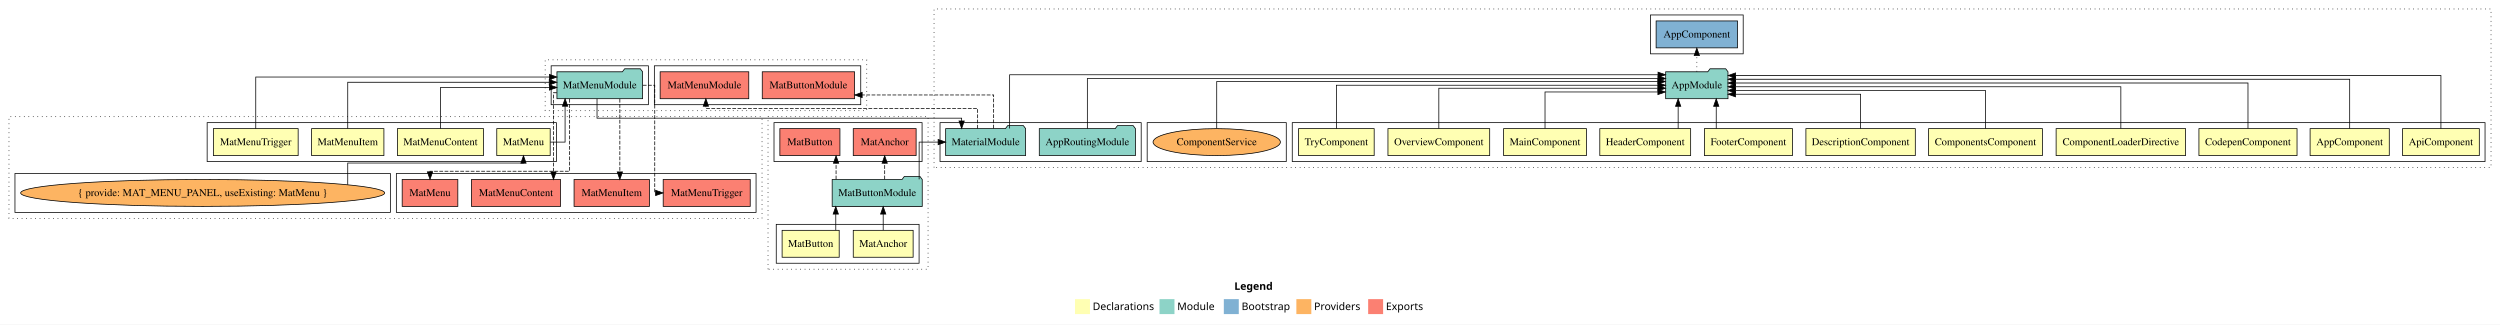
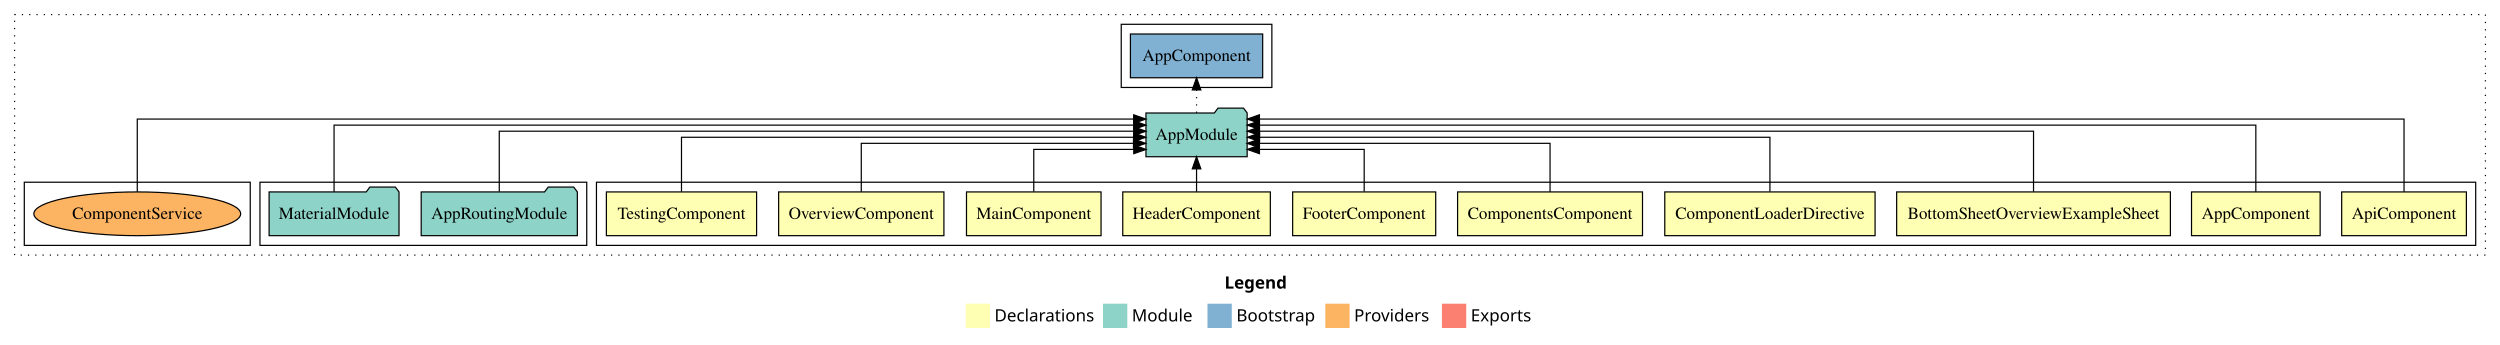
- <svg xmlns="http://www.w3.org/2000/svg" width="3343pt" height="434pt" viewBox="0.00 0.00 3343.00 434.00">
-   <g id="graph0" class="graph" transform="scale(1 1) rotate(0) translate(4 430)">
-     <polygon fill="#ffffff" stroke="transparent" points="-4,4 -4,-430 3339,-430 3339,4 -4,4" />
-     <text text-anchor="start" x="1646.509" y="-42.4" font-family="sans-serif" font-weight="bold" font-size="14.00" fill="#000000">Legend</text>
-     <polygon fill="#ffffb3" stroke="transparent" points="1433.5,-10 1433.5,-30 1453.5,-30 1453.5,-10 1433.5,-10" />
-     <text text-anchor="start" x="1457.129" y="-15.4" font-family="sans-serif" font-size="14.00" fill="#000000">  Declarations</text>
-     <polygon fill="#8dd3c7" stroke="transparent" points="1546.5,-10 1546.5,-30 1566.5,-30 1566.5,-10 1546.5,-10" />
-     <text text-anchor="start" x="1570.225" y="-15.4" font-family="sans-serif" font-size="14.00" fill="#000000">  Module</text>
-     <polygon fill="#80b1d3" stroke="transparent" points="1632.5,-10 1632.5,-30 1652.5,-30 1652.5,-10 1632.5,-10" />
-     <text text-anchor="start" x="1656.281" y="-15.4" font-family="sans-serif" font-size="14.00" fill="#000000">  Bootstrap</text>
-     <polygon fill="#fdb462" stroke="transparent" points="1729.5,-10 1729.5,-30 1749.5,-30 1749.5,-10 1729.5,-10" />
-     <text text-anchor="start" x="1753.173" y="-15.4" font-family="sans-serif" font-size="14.00" fill="#000000">  Providers</text>
-     <polygon fill="#fb8072" stroke="transparent" points="1825.5,-10 1825.5,-30 1845.5,-30 1845.5,-10 1825.5,-10" />
-     <text text-anchor="start" x="1849.226" y="-15.4" font-family="sans-serif" font-size="14.00" fill="#000000">  Exports</text>
+ <svg xmlns="http://www.w3.org/2000/svg" width="2058pt" height="284pt" viewBox="0.00 0.00 2058.00 284.00">
+   <g id="graph0" class="graph" transform="scale(1 1) rotate(0) translate(4 280)">
+     <polygon fill="#ffffff" stroke="transparent" points="-4,4 -4,-280 2054,-280 2054,4 -4,4" />
+     <text text-anchor="start" x="1004.009" y="-42.4" font-family="sans-serif" font-weight="bold" font-size="14.00" fill="#000000">Legend</text>
+     <polygon fill="#ffffb3" stroke="transparent" points="791,-10 791,-30 811,-30 811,-10 791,-10" />
+     <text text-anchor="start" x="814.629" y="-15.4" font-family="sans-serif" font-size="14.00" fill="#000000">  Declarations</text>
+     <polygon fill="#8dd3c7" stroke="transparent" points="904,-10 904,-30 924,-30 924,-10 904,-10" />
+     <text text-anchor="start" x="927.725" y="-15.4" font-family="sans-serif" font-size="14.00" fill="#000000">  Module</text>
+     <polygon fill="#80b1d3" stroke="transparent" points="990,-10 990,-30 1010,-30 1010,-10 990,-10" />
+     <text text-anchor="start" x="1013.781" y="-15.4" font-family="sans-serif" font-size="14.00" fill="#000000">  Bootstrap</text>
+     <polygon fill="#fdb462" stroke="transparent" points="1087,-10 1087,-30 1107,-30 1107,-10 1087,-10" />
+     <text text-anchor="start" x="1110.673" y="-15.4" font-family="sans-serif" font-size="14.00" fill="#000000">  Providers</text>
+     <polygon fill="#fb8072" stroke="transparent" points="1183,-10 1183,-30 1203,-30 1203,-10 1183,-10" />
+     <text text-anchor="start" x="1206.726" y="-15.4" font-family="sans-serif" font-size="14.00" fill="#000000">  Exports</text>
    <g id="clust1" class="cluster">
-       <polygon fill="none" stroke="#000000" stroke-dasharray="1,5" points="1245,-206 1245,-418 3327,-418 3327,-206 1245,-206" />
+       <polygon fill="none" stroke="#000000" stroke-dasharray="1,5" points="8,-70 8,-268 2042,-268 2042,-70 8,-70" />
    </g>
    <g id="clust2" class="cluster">
-       <polygon fill="none" stroke="#000000" points="1724,-214 1724,-266 3319,-266 3319,-214 1724,-214" />
+       <polygon fill="none" stroke="#000000" points="487,-78 487,-130 2034,-130 2034,-78 487,-78" />
    </g>
-     <g id="clust14" class="cluster">
-       <polygon fill="none" stroke="#000000" points="1253,-214 1253,-266 1522,-266 1522,-214 1253,-214" />
+     <g id="clust13" class="cluster">
+       <polygon fill="none" stroke="#000000" points="210,-78 210,-130 479,-130 479,-78 210,-78" />
+     </g>
+     <g id="clust15" class="cluster">
+       <polygon fill="none" stroke="#000000" points="919,-208 919,-260 1043,-260 1043,-208 919,-208" />
    </g>
    <g id="clust16" class="cluster">
-       <polygon fill="none" stroke="#000000" points="2203,-358 2203,-410 2327,-410 2327,-358 2203,-358" />
-     </g>
-     <g id="clust17" class="cluster">
-       <polygon fill="none" stroke="#000000" points="1530,-214 1530,-266 1716,-266 1716,-214 1530,-214" />
-     </g>
-     <g id="clust24" class="cluster">
-       <polygon fill="none" stroke="#000000" stroke-dasharray="1,5" points="1023,-70 1023,-274 1237,-274 1237,-70 1023,-70" />
-     </g>
-     <g id="clust25" class="cluster">
-       <polygon fill="none" stroke="#000000" points="1034,-78 1034,-130 1225,-130 1225,-78 1034,-78" />
-     </g>
-     <g id="clust29" class="cluster">
-       <polygon fill="none" stroke="#000000" points="1031,-214 1031,-266 1229,-266 1229,-214 1031,-214" />
-     </g>
-     <g id="clust32" class="cluster">
-       <polygon fill="none" stroke="#000000" stroke-dasharray="1,5" points="725,-282 725,-350 1155,-350 1155,-282 725,-282" />
-     </g>
-     <g id="clust34" class="cluster">
-       <polygon fill="none" stroke="#000000" points="733,-290 733,-342 863,-342 863,-290 733,-290" />
-     </g>
-     <g id="clust35" class="cluster">
-       <polygon fill="none" stroke="#000000" points="871,-290 871,-342 1147,-342 1147,-290 871,-290" />
-     </g>
-     <g id="clust38" class="cluster">
-       <polygon fill="none" stroke="#000000" stroke-dasharray="1,5" points="8,-138 8,-274 1015,-274 1015,-138 8,-138" />
-     </g>
-     <g id="clust39" class="cluster">
-       <polygon fill="none" stroke="#000000" points="273,-214 273,-266 740,-266 740,-214 273,-214" />
-     </g>
-     <g id="clust40" class="cluster">
-       <polygon fill="none" stroke="#000000" points="16,-146 16,-198 518,-198 518,-146 16,-146" />
-     </g>
-     <g id="clust45" class="cluster">
-       <polygon fill="none" stroke="#000000" points="526,-146 526,-198 1007,-198 1007,-146 526,-146" />
+       <polygon fill="none" stroke="#000000" points="16,-78 16,-130 202,-130 202,-78 16,-78" />
    </g>
    <g id="node1" class="node">
-       <polygon fill="#ffffb3" stroke="#000000" points="3311.33,-258 3208.67,-258 3208.67,-222 3311.33,-222 3311.33,-258" />
-       <text text-anchor="middle" x="3260" y="-235.8" font-family="Times,serif" font-size="14.00" fill="#000000">ApiComponent</text>
+       <polygon fill="#ffffb3" stroke="#000000" points="2026.33,-122 1923.67,-122 1923.67,-86 2026.33,-86 2026.33,-122" />
+       <text text-anchor="middle" x="1975" y="-99.8" font-family="Times,serif" font-size="14.00" fill="#000000">ApiComponent</text>
+     </g>
+     <g id="node11" class="node">
+       <polygon fill="#8dd3c7" stroke="#000000" points="1022.657,-187 1019.657,-191 998.657,-191 995.657,-187 939.343,-187 939.343,-151 1022.657,-151 1022.657,-187" />
+       <text text-anchor="middle" x="981" y="-164.8" font-family="Times,serif" font-size="14.00" fill="#000000">AppModule</text>
+     </g>
+     <g id="edge1" class="edge">
+       <path fill="none" stroke="#000000" d="M1975,-122.091C1975,-145.133 1975,-182 1975,-182 1975,-182 1032.76,-182 1032.76,-182" />
+       <polygon fill="#000000" stroke="#000000" points="1032.76,-178.5 1022.76,-182 1032.76,-185.5 1032.76,-178.5" />
+     </g>
+     <g id="node2" class="node">
+       <polygon fill="#ffffb3" stroke="#000000" points="1905.94,-122 1800.06,-122 1800.06,-86 1905.94,-86 1905.94,-122" />
+       <text text-anchor="middle" x="1853" y="-99.8" font-family="Times,serif" font-size="14.00" fill="#000000">AppComponent</text>
+     </g>
+     <g id="edge2" class="edge">
+       <path fill="none" stroke="#000000" d="M1853,-122.045C1853,-143.662 1853,-177 1853,-177 1853,-177 1032.765,-177 1032.765,-177" />
+       <polygon fill="#000000" stroke="#000000" points="1032.765,-173.5 1022.765,-177 1032.765,-180.5 1032.765,-173.5" />
+     </g>
+     <g id="node3" class="node">
+       <polygon fill="#ffffb3" stroke="#000000" points="1782.67,-122 1557.33,-122 1557.33,-86 1782.67,-86 1782.67,-122" />
+       <text text-anchor="middle" x="1670" y="-99.8" font-family="Times,serif" font-size="14.00" fill="#000000">BottomSheetOverviewExampleSheet</text>
+     </g>
+     <g id="edge3" class="edge">
+       <path fill="none" stroke="#000000" d="M1670,-122.223C1670,-142.365 1670,-172 1670,-172 1670,-172 1032.805,-172 1032.805,-172" />
+       <polygon fill="#000000" stroke="#000000" points="1032.805,-168.5 1022.805,-172 1032.805,-175.5 1032.805,-168.5" />
+     </g>
+     <g id="node4" class="node">
+       <polygon fill="#ffffb3" stroke="#000000" points="1539.558,-122 1366.442,-122 1366.442,-86 1539.558,-86 1539.558,-122" />
+       <text text-anchor="middle" x="1453" y="-99.8" font-family="Times,serif" font-size="14.00" fill="#000000">ComponentLoaderDirective</text>
+     </g>
+     <g id="edge4" class="edge">
+       <path fill="none" stroke="#000000" d="M1453,-122.222C1453,-140.828 1453,-167 1453,-167 1453,-167 1032.887,-167 1032.887,-167" />
+       <polygon fill="#000000" stroke="#000000" points="1032.887,-163.5 1022.887,-167 1032.887,-170.5 1032.887,-163.5" />
+     </g>
+     <g id="node5" class="node">
+       <polygon fill="#ffffb3" stroke="#000000" points="1348.109,-122 1195.891,-122 1195.891,-86 1348.109,-86 1348.109,-122" />
+       <text text-anchor="middle" x="1272" y="-99.8" font-family="Times,serif" font-size="14.00" fill="#000000">ComponentsComponent</text>
+     </g>
+     <g id="edge5" class="edge">
+       <path fill="none" stroke="#000000" d="M1272,-122.034C1272,-139.06 1272,-162 1272,-162 1272,-162 1032.693,-162 1032.693,-162" />
+       <polygon fill="#000000" stroke="#000000" points="1032.693,-158.5 1022.693,-162 1032.693,-165.5 1032.693,-158.5" />
+     </g>
+     <g id="node6" class="node">
+       <polygon fill="#ffffb3" stroke="#000000" points="1177.881,-122 1060.119,-122 1060.119,-86 1177.881,-86 1177.881,-122" />
+       <text text-anchor="middle" x="1119" y="-99.8" font-family="Times,serif" font-size="14.00" fill="#000000">FooterComponent</text>
+     </g>
+     <g id="edge6" class="edge">
+       <path fill="none" stroke="#000000" d="M1119,-122.24C1119,-137.571 1119,-157 1119,-157 1119,-157 1032.779,-157 1032.779,-157" />
+       <polygon fill="#000000" stroke="#000000" points="1032.779,-153.5 1022.779,-157 1032.779,-160.5 1032.779,-153.5" />
+     </g>
+     <g id="node7" class="node">
+       <polygon fill="#ffffb3" stroke="#000000" points="1041.744,-122 920.256,-122 920.256,-86 1041.744,-86 1041.744,-122" />
+       <text text-anchor="middle" x="981" y="-99.8" font-family="Times,serif" font-size="14.00" fill="#000000">HeaderComponent</text>
+     </g>
+     <g id="edge7" class="edge">
+       <path fill="none" stroke="#000000" d="M981,-122.106C981,-122.106 981,-140.991 981,-140.991" />
+       <polygon fill="#000000" stroke="#000000" points="977.5,-140.991 981,-150.991 984.5,-140.991 977.5,-140.991" />
+     </g>
+     <g id="node8" class="node">
+       <polygon fill="#ffffb3" stroke="#000000" points="902.382,-122 791.618,-122 791.618,-86 902.382,-86 902.382,-122" />
+       <text text-anchor="middle" x="847" y="-99.8" font-family="Times,serif" font-size="14.00" fill="#000000">MainComponent</text>
+     </g>
+     <g id="edge8" class="edge">
+       <path fill="none" stroke="#000000" d="M847,-122.24C847,-137.571 847,-157 847,-157 847,-157 929.336,-157 929.336,-157" />
+       <polygon fill="#000000" stroke="#000000" points="929.336,-160.5 939.336,-157 929.336,-153.5 929.336,-160.5" />
+     </g>
+     <g id="node9" class="node">
+       <polygon fill="#ffffb3" stroke="#000000" points="773.027,-122 636.973,-122 636.973,-86 773.027,-86 773.027,-122" />
+       <text text-anchor="middle" x="705" y="-99.8" font-family="Times,serif" font-size="14.00" fill="#000000">OverviewComponent</text>
+     </g>
+     <g id="edge9" class="edge">
+       <path fill="none" stroke="#000000" d="M705,-122.034C705,-139.06 705,-162 705,-162 705,-162 929.082,-162 929.082,-162" />
+       <polygon fill="#000000" stroke="#000000" points="929.082,-165.5 939.082,-162 929.082,-158.5 929.082,-165.5" />
+     </g>
+     <g id="node10" class="node">
+       <polygon fill="#ffffb3" stroke="#000000" points="618.826,-122 495.174,-122 495.174,-86 618.826,-86 618.826,-122" />
+       <text text-anchor="middle" x="557" y="-99.8" font-family="Times,serif" font-size="14.00" fill="#000000">TestingComponent</text>
+     </g>
+     <g id="edge10" class="edge">
+       <path fill="none" stroke="#000000" d="M557,-122.222C557,-140.828 557,-167 557,-167 557,-167 929.185,-167 929.185,-167" />
+       <polygon fill="#000000" stroke="#000000" points="929.185,-170.5 939.185,-167 929.185,-163.5 929.185,-170.5" />
+     </g>
+     <g id="node14" class="node">
+       <polygon fill="#80b1d3" stroke="#000000" points="1035.439,-252 926.561,-252 926.561,-216 1035.439,-216 1035.439,-252" />
+       <text text-anchor="middle" x="981" y="-229.8" font-family="Times,serif" font-size="14.00" fill="#000000">AppComponent </text>
+     </g>
+     <g id="edge13" class="edge">
+       <path fill="none" stroke="#000000" stroke-dasharray="1,5" d="M981,-187.106C981,-187.106 981,-205.991 981,-205.991" />
+       <polygon fill="#000000" stroke="#000000" points="977.5,-205.991 981,-215.991 984.5,-205.991 977.5,-205.991" />
    </g>
    <g id="node12" class="node">
-       <polygon fill="#8dd3c7" stroke="#000000" points="2306.657,-334 2303.657,-338 2282.657,-338 2279.657,-334 2223.343,-334 2223.343,-298 2306.657,-298 2306.657,-334" />
-       <text text-anchor="middle" x="2265" y="-311.8" font-family="Times,serif" font-size="14.00" fill="#000000">AppModule</text>
-     </g>
-     <g id="edge1" class="edge">
-       <path fill="none" stroke="#000000" d="M3260,-258.01C3260,-284.017 3260,-329 3260,-329 3260,-329 2316.802,-329 2316.802,-329" />
-       <polygon fill="#000000" stroke="#000000" points="2316.802,-325.5 2306.802,-329 2316.802,-332.5 2316.802,-325.5" />
-     </g>
-     <g id="node2" class="node">
-       <polygon fill="#ffffb3" stroke="#000000" points="3190.94,-258 3085.06,-258 3085.06,-222 3190.94,-222 3190.94,-258" />
-       <text text-anchor="middle" x="3138" y="-235.8" font-family="Times,serif" font-size="14.00" fill="#000000">AppComponent</text>
-     </g>
-     <g id="edge2" class="edge">
-       <path fill="none" stroke="#000000" d="M3138,-258.227C3138,-282.932 3138,-324 3138,-324 3138,-324 2316.812,-324 2316.812,-324" />
-       <polygon fill="#000000" stroke="#000000" points="2316.812,-320.5 2306.812,-324 2316.812,-327.5 2316.812,-320.5" />
-     </g>
-     <g id="node3" class="node">
-       <polygon fill="#ffffb3" stroke="#000000" points="3067.598,-258 2936.402,-258 2936.402,-222 3067.598,-222 3067.598,-258" />
-       <text text-anchor="middle" x="3002" y="-235.8" font-family="Times,serif" font-size="14.00" fill="#000000">CodepenComponent</text>
-     </g>
-     <g id="edge3" class="edge">
-       <path fill="none" stroke="#000000" d="M3002,-258.323C3002,-281.66 3002,-319 3002,-319 3002,-319 2316.736,-319 2316.736,-319" />
-       <polygon fill="#000000" stroke="#000000" points="2316.736,-315.5 2306.736,-319 2316.736,-322.5 2316.736,-315.5" />
-     </g>
-     <g id="node4" class="node">
-       <polygon fill="#ffffb3" stroke="#000000" points="2918.558,-258 2745.442,-258 2745.442,-222 2918.558,-222 2918.558,-258" />
-       <text text-anchor="middle" x="2832" y="-235.8" font-family="Times,serif" font-size="14.00" fill="#000000">ComponentLoaderDirective</text>
-     </g>
-     <g id="edge4" class="edge">
-       <path fill="none" stroke="#000000" d="M2832,-258.292C2832,-280.206 2832,-314 2832,-314 2832,-314 2316.693,-314 2316.693,-314" />
-       <polygon fill="#000000" stroke="#000000" points="2316.693,-310.5 2306.693,-314 2316.693,-317.5 2316.693,-310.5" />
-     </g>
-     <g id="node5" class="node">
-       <polygon fill="#ffffb3" stroke="#000000" points="2727.109,-258 2574.891,-258 2574.891,-222 2727.109,-222 2727.109,-258" />
-       <text text-anchor="middle" x="2651" y="-235.8" font-family="Times,serif" font-size="14.00" fill="#000000">ComponentsComponent</text>
-     </g>
-     <g id="edge5" class="edge">
-       <path fill="none" stroke="#000000" d="M2651,-258.129C2651,-278.572 2651,-309 2651,-309 2651,-309 2316.675,-309 2316.675,-309" />
-       <polygon fill="#000000" stroke="#000000" points="2316.675,-305.5 2306.675,-309 2316.675,-312.5 2316.675,-305.5" />
-     </g>
-     <g id="node6" class="node">
-       <polygon fill="#ffffb3" stroke="#000000" points="2557.146,-258 2410.854,-258 2410.854,-222 2557.146,-222 2557.146,-258" />
-       <text text-anchor="middle" x="2484" y="-235.8" font-family="Times,serif" font-size="14.00" fill="#000000">DescriptionComponent</text>
-     </g>
-     <g id="edge6" class="edge">
-       <path fill="none" stroke="#000000" d="M2484,-258.169C2484,-277.09 2484,-304 2484,-304 2484,-304 2316.708,-304 2316.708,-304" />
-       <polygon fill="#000000" stroke="#000000" points="2316.708,-300.5 2306.708,-304 2316.708,-307.5 2316.708,-300.5" />
-     </g>
-     <g id="node7" class="node">
-       <polygon fill="#ffffb3" stroke="#000000" points="2392.881,-258 2275.119,-258 2275.119,-222 2392.881,-222 2392.881,-258" />
-       <text text-anchor="middle" x="2334" y="-235.8" font-family="Times,serif" font-size="14.00" fill="#000000">FooterComponent</text>
-     </g>
-     <g id="edge7" class="edge">
-       <path fill="none" stroke="#000000" d="M2290.944,-258.011C2290.944,-258.011 2290.944,-287.855 2290.944,-287.855" />
-       <polygon fill="#000000" stroke="#000000" points="2287.444,-287.855 2290.944,-297.855 2294.444,-287.855 2287.444,-287.855" />
-     </g>
-     <g id="node8" class="node">
-       <polygon fill="#ffffb3" stroke="#000000" points="2256.744,-258 2135.256,-258 2135.256,-222 2256.744,-222 2256.744,-258" />
-       <text text-anchor="middle" x="2196" y="-235.8" font-family="Times,serif" font-size="14.00" fill="#000000">HeaderComponent</text>
-     </g>
-     <g id="edge8" class="edge">
-       <path fill="none" stroke="#000000" d="M2240.022,-258.011C2240.022,-258.011 2240.022,-287.855 2240.022,-287.855" />
-       <polygon fill="#000000" stroke="#000000" points="2236.522,-287.855 2240.022,-297.855 2243.522,-287.855 2236.522,-287.855" />
-     </g>
-     <g id="node9" class="node">
-       <polygon fill="#ffffb3" stroke="#000000" points="2117.382,-258 2006.618,-258 2006.618,-222 2117.382,-222 2117.382,-258" />
-       <text text-anchor="middle" x="2062" y="-235.8" font-family="Times,serif" font-size="14.00" fill="#000000">MainComponent</text>
-     </g>
-     <g id="edge9" class="edge">
-       <path fill="none" stroke="#000000" d="M2062,-258.308C2062,-278.146 2062,-307 2062,-307 2062,-307 2212.938,-307 2212.938,-307" />
-       <polygon fill="#000000" stroke="#000000" points="2212.938,-310.5 2222.938,-307 2212.938,-303.5 2212.938,-310.5" />
-     </g>
-     <g id="node10" class="node">
-       <polygon fill="#ffffb3" stroke="#000000" points="1988.027,-258 1851.973,-258 1851.973,-222 1988.027,-222 1988.027,-258" />
-       <text text-anchor="middle" x="1920" y="-235.8" font-family="Times,serif" font-size="14.00" fill="#000000">OverviewComponent</text>
-     </g>
-     <g id="edge10" class="edge">
-       <path fill="none" stroke="#000000" d="M1920,-258.169C1920,-279.498 1920,-312 1920,-312 1920,-312 2213.041,-312 2213.041,-312" />
-       <polygon fill="#000000" stroke="#000000" points="2213.041,-315.5 2223.041,-312 2213.041,-308.5 2213.041,-315.5" />
-     </g>
-     <g id="node11" class="node">
-       <polygon fill="#ffffb3" stroke="#000000" points="1833.547,-258 1732.453,-258 1732.453,-222 1833.547,-222 1833.547,-258" />
-       <text text-anchor="middle" x="1783" y="-235.8" font-family="Times,serif" font-size="14.00" fill="#000000">TryComponent</text>
+       <polygon fill="#8dd3c7" stroke="#000000" points="471.274,-122 468.274,-126 447.274,-126 444.274,-122 342.726,-122 342.726,-86 471.274,-86 471.274,-122" />
+       <text text-anchor="middle" x="407" y="-99.8" font-family="Times,serif" font-size="14.00" fill="#000000">AppRoutingModule</text>
    </g>
    <g id="edge11" class="edge">
-       <path fill="none" stroke="#000000" d="M1783,-258.011C1783,-280.485 1783,-316 1783,-316 1783,-316 2213.069,-316 2213.069,-316" />
-       <polygon fill="#000000" stroke="#000000" points="2213.069,-319.5 2223.069,-316 2213.069,-312.5 2213.069,-319.5" />
+       <path fill="none" stroke="#000000" d="M407,-122.223C407,-142.365 407,-172 407,-172 407,-172 929.257,-172 929.257,-172" />
+       <polygon fill="#000000" stroke="#000000" points="929.257,-175.5 939.257,-172 929.257,-168.5 929.257,-175.5" />
+     </g>
+     <g id="node13" class="node">
+       <polygon fill="#8dd3c7" stroke="#000000" points="324.471,-122 321.471,-126 300.471,-126 297.471,-122 217.529,-122 217.529,-86 324.471,-86 324.471,-122" />
+       <text text-anchor="middle" x="271" y="-99.8" font-family="Times,serif" font-size="14.00" fill="#000000">MaterialModule</text>
+     </g>
+     <g id="edge12" class="edge">
+       <path fill="none" stroke="#000000" d="M271,-122.045C271,-143.662 271,-177 271,-177 271,-177 929.237,-177 929.237,-177" />
+       <polygon fill="#000000" stroke="#000000" points="929.237,-180.5 939.237,-177 929.237,-173.5 929.237,-180.5" />
    </g>
    <g id="node15" class="node">
-       <polygon fill="#80b1d3" stroke="#000000" points="2319.439,-402 2210.561,-402 2210.561,-366 2319.439,-366 2319.439,-402" />
-       <text text-anchor="middle" x="2265" y="-379.8" font-family="Times,serif" font-size="14.00" fill="#000000">AppComponent </text>
+       <ellipse fill="#fdb462" stroke="#000000" cx="109" cy="-104" rx="85.114" ry="18" />
+       <text text-anchor="middle" x="109" y="-99.8" font-family="Times,serif" font-size="14.00" fill="#000000">ComponentService</text>
    </g>
    <g id="edge14" class="edge">
-       <path fill="none" stroke="#000000" stroke-dasharray="1,5" d="M2265,-334.223C2265,-334.223 2265,-355.727 2265,-355.727" />
-       <polygon fill="#000000" stroke="#000000" points="2261.5,-355.727 2265,-365.727 2268.5,-355.727 2261.5,-355.727" />
-     </g>
-     <g id="node13" class="node">
-       <polygon fill="#8dd3c7" stroke="#000000" points="1514.274,-258 1511.274,-262 1490.274,-262 1487.274,-258 1385.726,-258 1385.726,-222 1514.274,-222 1514.274,-258" />
-       <text text-anchor="middle" x="1450" y="-235.8" font-family="Times,serif" font-size="14.00" fill="#000000">AppRoutingModule</text>
-     </g>
-     <g id="edge12" class="edge">
-       <path fill="none" stroke="#000000" d="M1450,-258.026C1450,-282.977 1450,-325 1450,-325 1450,-325 2213.181,-325 2213.181,-325" />
-       <polygon fill="#000000" stroke="#000000" points="2213.181,-328.5 2223.181,-325 2213.181,-321.5 2213.181,-328.5" />
-     </g>
-     <g id="node14" class="node">
-       <polygon fill="#8dd3c7" stroke="#000000" points="1367.471,-258 1364.471,-262 1343.471,-262 1340.471,-258 1260.529,-258 1260.529,-222 1367.471,-222 1367.471,-258" />
-       <text text-anchor="middle" x="1314" y="-235.8" font-family="Times,serif" font-size="14.00" fill="#000000">MaterialModule</text>
-     </g>
-     <g id="edge13" class="edge">
-       <path fill="none" stroke="#000000" d="M1346.091,-258.213C1346.091,-284.511 1346.091,-330 1346.091,-330 1346.091,-330 2213.129,-330 2213.129,-330" />
-       <polygon fill="#000000" stroke="#000000" points="2213.129,-333.5 2223.129,-330 2213.129,-326.5 2213.129,-333.5" />
-     </g>
-     <g id="node23" class="node">
-       <polygon fill="#fb8072" stroke="#000000" points="1138.718,-334 1015.282,-334 1015.282,-298 1138.718,-298 1138.718,-334" />
-       <text text-anchor="middle" x="1077" y="-311.8" font-family="Times,serif" font-size="14.00" fill="#000000">MatButtonModule </text>
-     </g>
-     <g id="edge22" class="edge">
-       <path fill="none" stroke="#000000" stroke-dasharray="5,2" d="M1324.697,-258.222C1324.697,-276.829 1324.697,-303 1324.697,-303 1324.697,-303 1148.866,-303 1148.866,-303" />
-       <polygon fill="#000000" stroke="#000000" points="1148.866,-299.5 1138.866,-303 1148.865,-306.5 1148.866,-299.5" />
-     </g>
-     <g id="node24" class="node">
-       <polygon fill="#fb8072" stroke="#000000" points="997.259,-334 878.741,-334 878.741,-298 997.259,-298 997.259,-334" />
-       <text text-anchor="middle" x="938" y="-311.8" font-family="Times,serif" font-size="14.00" fill="#000000">MatMenuModule </text>
-     </g>
-     <g id="edge23" class="edge">
-       <path fill="none" stroke="#000000" stroke-dasharray="5,2" d="M1303.303,-258.044C1303.303,-270.563 1303.303,-285 1303.303,-285 1303.303,-285 939.893,-285 939.893,-285 939.893,-285 939.893,-287.967 939.893,-287.967" />
-       <polygon fill="#000000" stroke="#000000" points="936.393,-287.967 939.893,-297.967 943.393,-287.967 936.393,-287.967" />
-     </g>
-     <g id="node16" class="node">
-       <ellipse fill="#fdb462" stroke="#000000" cx="1623" cy="-240" rx="85.114" ry="18" />
-       <text text-anchor="middle" x="1623" y="-235.8" font-family="Times,serif" font-size="14.00" fill="#000000">ComponentService</text>
-     </g>
-     <g id="edge15" class="edge">
-       <path fill="none" stroke="#000000" d="M1623,-258.38C1623,-282.279 1623,-321 1623,-321 1623,-321 2212.877,-321 2212.877,-321" />
-       <polygon fill="#000000" stroke="#000000" points="2212.877,-324.5 2222.877,-321 2212.877,-317.5 2212.877,-324.5" />
-     </g>
-     <g id="node17" class="node">
-       <polygon fill="#ffffb3" stroke="#000000" points="1217.033,-122 1136.967,-122 1136.967,-86 1217.033,-86 1217.033,-122" />
-       <text text-anchor="middle" x="1177" y="-99.8" font-family="Times,serif" font-size="14.00" fill="#000000">MatAnchor</text>
-     </g>
-     <g id="node19" class="node">
-       <polygon fill="#8dd3c7" stroke="#000000" points="1229.218,-190 1226.218,-194 1205.218,-194 1202.218,-190 1108.782,-190 1108.782,-154 1229.218,-154 1229.218,-190" />
-       <text text-anchor="middle" x="1169" y="-167.8" font-family="Times,serif" font-size="14.00" fill="#000000">MatButtonModule</text>
-     </g>
-     <g id="edge16" class="edge">
-       <path fill="none" stroke="#000000" d="M1177,-122.223C1177,-122.223 1177,-143.727 1177,-143.727" />
-       <polygon fill="#000000" stroke="#000000" points="1173.5,-143.727 1177,-153.727 1180.5,-143.727 1173.5,-143.727" />
-     </g>
-     <g id="node18" class="node">
-       <polygon fill="#ffffb3" stroke="#000000" points="1118.168,-122 1041.832,-122 1041.832,-86 1118.168,-86 1118.168,-122" />
-       <text text-anchor="middle" x="1080" y="-99.8" font-family="Times,serif" font-size="14.00" fill="#000000">MatButton</text>
-     </g>
-     <g id="edge17" class="edge">
-       <path fill="none" stroke="#000000" d="M1113.612,-122.223C1113.612,-122.223 1113.612,-143.727 1113.612,-143.727" />
-       <polygon fill="#000000" stroke="#000000" points="1110.113,-143.727 1113.612,-153.727 1117.113,-143.727 1110.113,-143.727" />
-     </g>
-     <g id="edge20" class="edge">
-       <path fill="none" stroke="#000000" d="M1225.062,-190.223C1225.062,-210.365 1225.062,-240 1225.062,-240 1225.062,-240 1250.468,-240 1250.468,-240" />
-       <polygon fill="#000000" stroke="#000000" points="1250.468,-243.5 1260.468,-240 1250.468,-236.5 1250.468,-243.5" />
-     </g>
-     <g id="node20" class="node">
-       <polygon fill="#fb8072" stroke="#000000" points="1221.032,-258 1136.968,-258 1136.968,-222 1221.032,-222 1221.032,-258" />
-       <text text-anchor="middle" x="1179" y="-235.8" font-family="Times,serif" font-size="14.00" fill="#000000">MatAnchor </text>
-     </g>
-     <g id="edge18" class="edge">
-       <path fill="none" stroke="#000000" stroke-dasharray="5,2" d="M1179,-190.223C1179,-190.223 1179,-211.727 1179,-211.727" />
-       <polygon fill="#000000" stroke="#000000" points="1175.5,-211.727 1179,-221.727 1182.5,-211.727 1175.5,-211.727" />
-     </g>
-     <g id="node21" class="node">
-       <polygon fill="#fb8072" stroke="#000000" points="1119.168,-258 1038.832,-258 1038.832,-222 1119.168,-222 1119.168,-258" />
-       <text text-anchor="middle" x="1079" y="-235.8" font-family="Times,serif" font-size="14.00" fill="#000000">MatButton </text>
-     </g>
-     <g id="edge19" class="edge">
-       <path fill="none" stroke="#000000" stroke-dasharray="5,2" d="M1113.987,-190.223C1113.987,-190.223 1113.987,-211.727 1113.987,-211.727" />
-       <polygon fill="#000000" stroke="#000000" points="1110.488,-211.727 1113.987,-221.727 1117.488,-211.727 1110.488,-211.727" />
-     </g>
-     <g id="node22" class="node">
-       <polygon fill="#8dd3c7" stroke="#000000" points="855.259,-334 852.259,-338 831.259,-338 828.259,-334 740.741,-334 740.741,-298 855.259,-298 855.259,-334" />
-       <text text-anchor="middle" x="798" y="-311.8" font-family="Times,serif" font-size="14.00" fill="#000000">MatMenuModule</text>
-     </g>
-     <g id="edge21" class="edge">
-       <path fill="none" stroke="#000000" d="M794.338,-297.849C794.338,-285.729 794.338,-272 794.338,-272 794.338,-272 1281.909,-272 1281.909,-272 1281.909,-272 1281.909,-268.243 1281.909,-268.243" />
-       <polygon fill="#000000" stroke="#000000" points="1285.409,-268.243 1281.909,-258.243 1278.409,-268.243 1285.409,-268.243" />
-     </g>
-     <g id="node30" class="node">
-       <polygon fill="#fb8072" stroke="#000000" points="608.21,-190 533.79,-190 533.79,-154 608.21,-154 608.21,-190" />
-       <text text-anchor="middle" x="571" y="-167.8" font-family="Times,serif" font-size="14.00" fill="#000000">MatMenu </text>
-     </g>
-     <g id="edge29" class="edge">
-       <path fill="none" stroke="#000000" stroke-dasharray="5,2" d="M757.718,-297.778C757.718,-265.351 757.718,-201 757.718,-201 757.718,-201 571,-201 571,-201 571,-201 571,-199.92 571,-199.92" />
-       <polygon fill="#000000" stroke="#000000" points="574.5,-200.201 571,-190.202 567.5,-200.202 574.5,-200.201" />
-     </g>
-     <g id="node31" class="node">
-       <polygon fill="#fb8072" stroke="#000000" points="745.541,-190 626.459,-190 626.459,-154 745.541,-154 745.541,-190" />
-       <text text-anchor="middle" x="686" y="-167.8" font-family="Times,serif" font-size="14.00" fill="#000000">MatMenuContent </text>
-     </g>
-     <g id="edge30" class="edge">
-       <path fill="none" stroke="#000000" stroke-dasharray="5,2" d="M740.563,-306C737.778,-306 736.113,-306 736.113,-306 736.113,-306 736.113,-200.072 736.113,-200.072" />
-       <polygon fill="#000000" stroke="#000000" points="739.613,-200.072 736.113,-190.072 732.613,-200.072 739.613,-200.072" />
-     </g>
-     <g id="node32" class="node">
-       <polygon fill="#fb8072" stroke="#000000" points="864.366,-190 763.634,-190 763.634,-154 864.366,-154 864.366,-190" />
-       <text text-anchor="middle" x="814" y="-167.8" font-family="Times,serif" font-size="14.00" fill="#000000">MatMenuItem </text>
-     </g>
-     <g id="edge31" class="edge">
-       <path fill="none" stroke="#000000" stroke-dasharray="5,2" d="M824.859,-297.762C824.859,-297.762 824.859,-200.09 824.859,-200.09" />
-       <polygon fill="#000000" stroke="#000000" points="828.359,-200.09 824.859,-190.09 821.359,-200.09 828.359,-200.09" />
-     </g>
-     <g id="node33" class="node">
-       <polygon fill="#fb8072" stroke="#000000" points="999.188,-190 882.812,-190 882.812,-154 999.188,-154 999.188,-190" />
-       <text text-anchor="middle" x="941" y="-167.8" font-family="Times,serif" font-size="14.00" fill="#000000">MatMenuTrigger </text>
-     </g>
-     <g id="edge32" class="edge">
-       <path fill="none" stroke="#000000" stroke-dasharray="5,2" d="M855.572,-316C864.875,-316 871.527,-316 871.527,-316 871.527,-316 871.527,-172 871.527,-172 871.527,-172 872.689,-172 872.689,-172" />
-       <polygon fill="#000000" stroke="#000000" points="872.689,-175.5 882.689,-172 872.689,-168.5 872.689,-175.5" />
-     </g>
-     <g id="node25" class="node">
-       <polygon fill="#ffffb3" stroke="#000000" points="731.709,-258 660.291,-258 660.291,-222 731.709,-222 731.709,-258" />
-       <text text-anchor="middle" x="696" y="-235.8" font-family="Times,serif" font-size="14.00" fill="#000000">MatMenu</text>
-     </g>
-     <g id="edge24" class="edge">
-       <path fill="none" stroke="#000000" d="M731.854,-240C742.616,-240 751.62,-240 751.62,-240 751.62,-240 751.62,-287.989 751.62,-287.989" />
-       <polygon fill="#000000" stroke="#000000" points="748.12,-287.989 751.62,-297.989 755.12,-287.989 748.12,-287.989" />
-     </g>
-     <g id="node26" class="node">
-       <polygon fill="#ffffb3" stroke="#000000" points="642.542,-258 527.458,-258 527.458,-222 642.542,-222 642.542,-258" />
-       <text text-anchor="middle" x="585" y="-235.8" font-family="Times,serif" font-size="14.00" fill="#000000">MatMenuContent</text>
-     </g>
-     <g id="edge26" class="edge">
-       <path fill="none" stroke="#000000" d="M585,-258.045C585,-279.662 585,-313 585,-313 585,-313 730.64,-313 730.64,-313" />
-       <polygon fill="#000000" stroke="#000000" points="730.64,-316.5 740.64,-313 730.64,-309.5 730.64,-316.5" />
-     </g>
-     <g id="node27" class="node">
-       <polygon fill="#ffffb3" stroke="#000000" points="509.365,-258 412.635,-258 412.635,-222 509.365,-222 509.365,-258" />
-       <text text-anchor="middle" x="461" y="-235.8" font-family="Times,serif" font-size="14.00" fill="#000000">MatMenuItem</text>
-     </g>
-     <g id="edge27" class="edge">
-       <path fill="none" stroke="#000000" d="M461,-258.153C461,-281.757 461,-320 461,-320 461,-320 730.451,-320 730.451,-320" />
-       <polygon fill="#000000" stroke="#000000" points="730.451,-323.5 740.451,-320 730.451,-316.5 730.451,-323.5" />
-     </g>
-     <g id="node28" class="node">
-       <polygon fill="#ffffb3" stroke="#000000" points="394.688,-258 281.312,-258 281.312,-222 394.688,-222 394.688,-258" />
-       <text text-anchor="middle" x="338" y="-235.8" font-family="Times,serif" font-size="14.00" fill="#000000">MatMenuTrigger</text>
-     </g>
-     <g id="edge28" class="edge">
-       <path fill="none" stroke="#000000" d="M338,-258.026C338,-283.509 338,-327 338,-327 338,-327 730.671,-327 730.671,-327" />
-       <polygon fill="#000000" stroke="#000000" points="730.671,-330.5 740.671,-327 730.671,-323.5 730.671,-330.5" />
-     </g>
-     <g id="node29" class="node">
-       <ellipse fill="#fdb462" stroke="#000000" cx="267" cy="-172" rx="243.399" ry="18" />
-       <text text-anchor="middle" x="267" y="-167.8" font-family="Times,serif" font-size="14.00" fill="#000000">{ provide: MAT_MENU_PANEL, useExisting: MatMenu }</text>
-     </g>
-     <g id="edge25" class="edge">
-       <path fill="none" stroke="#000000" d="M461,-182.93C461,-194.773 461,-212 461,-212 461,-212 696,-212 696,-212 696,-212 696,-212.979 696,-212.979" />
-       <polygon fill="#000000" stroke="#000000" points="692.5,-211.793 696,-221.793 699.5,-211.793 692.5,-211.793" />
+       <path fill="none" stroke="#000000" d="M109,-122.091C109,-145.133 109,-182 109,-182 109,-182 929.235,-182 929.235,-182" />
+       <polygon fill="#000000" stroke="#000000" points="929.235,-185.5 939.235,-182 929.235,-178.5 929.235,-185.5" />
    </g>
  </g>
</svg>
